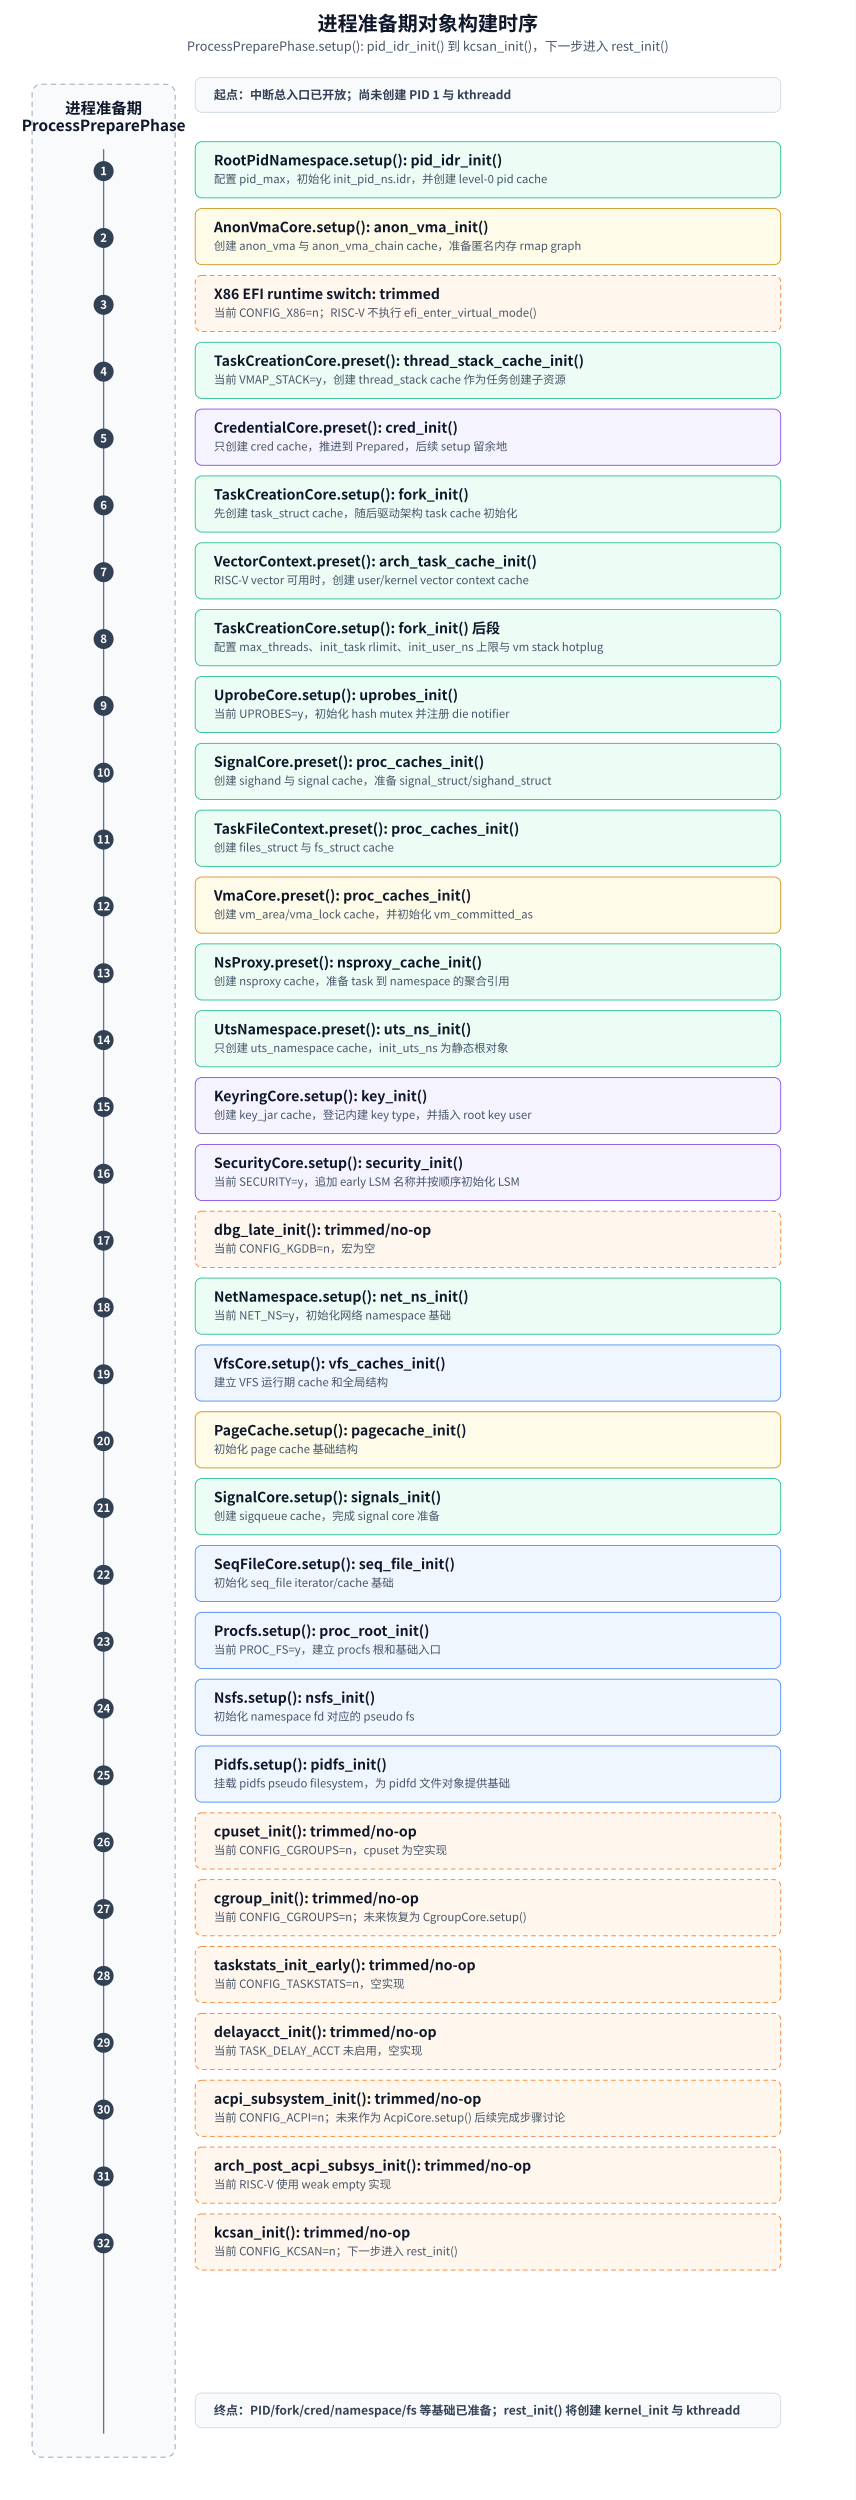
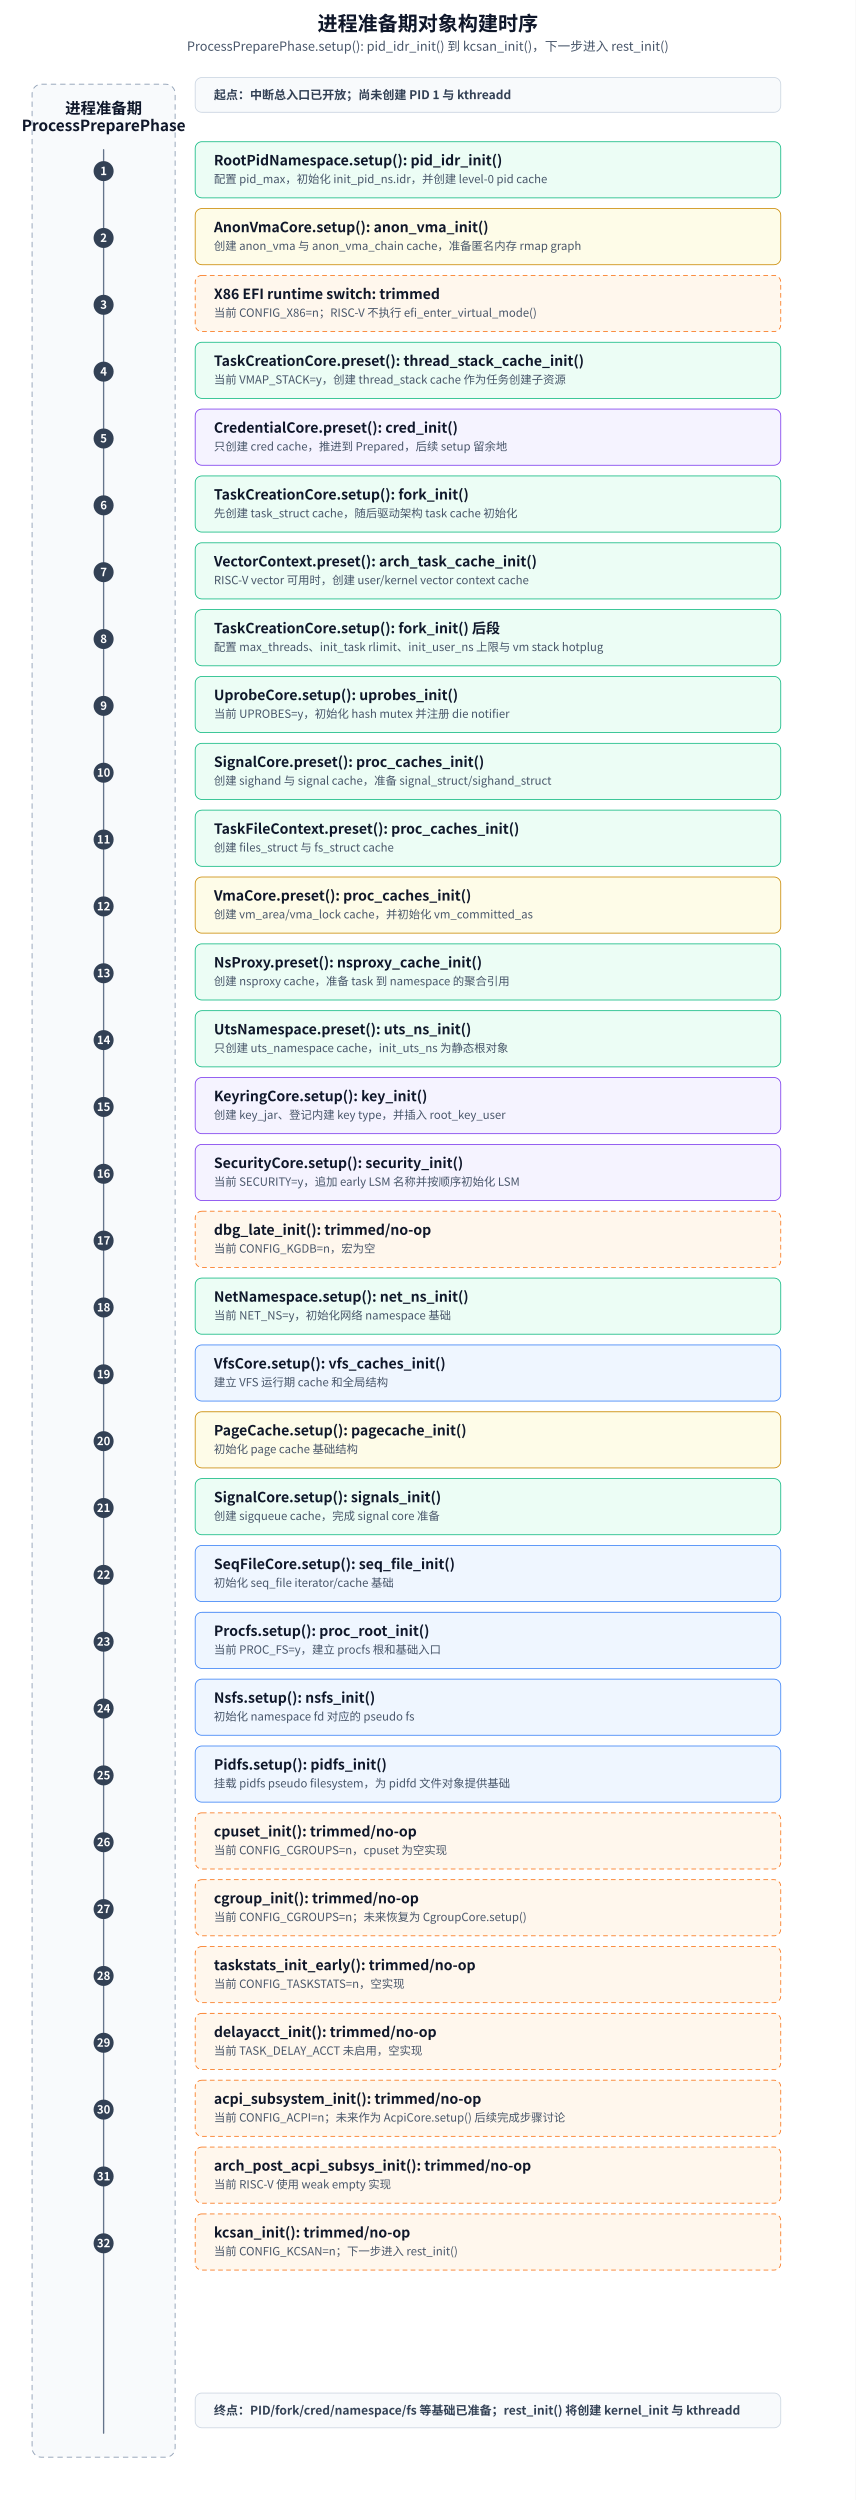
<svg xmlns="http://www.w3.org/2000/svg" width="1280" height="3740" viewBox="0 0 1280 3740" role="img" aria-labelledby="title desc">
  <defs>
    <style>
      text { font-family: "Microsoft YaHei", "Noto Sans CJK SC", "Source Han Sans SC", Arial, sans-serif; fill: #0f172a; }
      .title { font-size: 30px; font-weight: 600; }
      .subtitle { font-size: 19px; fill: #475569; }
      .lane { fill: #f8fafc; stroke: #94a3b8; stroke-width: 1.4; stroke-dasharray: 8 6; }
      .box { fill: #ffffff; stroke: #334155; stroke-width: 1.2; }
      .stage { fill: #f8fafc; stroke: #cbd5e1; stroke-width: 1.2; }
      .formal { fill: #ecfdf5; stroke: #10b981; }
      .proc { fill: #ecfdf5; stroke: #10b981; }
      .mm { fill: #fefce8; stroke: #ca8a04; }
      .fs { fill: #eff6ff; stroke: #3b82f6; }
      .sec { fill: #f5f3ff; stroke: #7c3aed; }
      .trimmed { fill: #fff7ed; stroke: #f97316; stroke-dasharray: 7 5; }
      .obj { font-size: 23px; font-weight: 600; dominant-baseline: middle; }
      .line1 { font-size: 21px; font-weight: 600; dominant-baseline: middle; }
      .line2 { font-size: 17px; fill: #475569; dominant-baseline: middle; }
      .boundary { font-size: 18px; font-weight: 600; fill: #334155; dominant-baseline: middle; }
      .num { font-size: 17px; font-weight: 600; fill: #ffffff; text-anchor: middle; dominant-baseline: middle; }
      .timeline { stroke: #64748b; stroke-width: 2; stroke-linecap: round; }
      .dot { fill: #334155; }
    </style>
  </defs>
  <rect x="0" y="0" width="1280" height="3740" fill="#ffffff" />
  <text x="640" y="46" text-anchor="middle" class="title">进程准备期对象构建时序</text>
  <text x="640" y="76" text-anchor="middle" class="subtitle">ProcessPreparePhase.setup(): pid_idr_init() 到 kcsan_init()，下一步进入 rest_init()</text>
  <rect x="48" y="126" width="214" height="3550" rx="14" class="lane" />
  <text x="155" y="162" text-anchor="middle" class="obj">进程准备期</text>
  <text x="155" y="188" text-anchor="middle" class="obj">ProcessPreparePhase</text>
  <line x1="155" y1="224" x2="155" y2="3640" class="timeline" />
  <rect x="292" y="116" width="876" height="52" rx="10" class="stage" />
  <text x="320" y="142" class="boundary">起点：中断总入口已开放；尚未创建 PID 1 与 kthreadd</text>
  <g transform="translate(0 -48)">
    <g transform="translate(0 56)">
      <circle cx="155" cy="248" r="15" class="dot" />
      <text x="155" y="248" class="num">1</text>
      <rect x="292" y="204" width="876" height="84" rx="10" class="box proc" />
      <text x="320" y="232" class="line1">RootPidNamespace.setup(): pid_idr_init()</text>
      <text x="320" y="260" class="line2">配置 pid_max，初始化 init_pid_ns.idr，并创建 level-0 pid cache</text>
    </g>
    <g transform="translate(0 156)">
      <circle cx="155" cy="248" r="15" class="dot" />
      <text x="155" y="248" class="num">2</text>
      <rect x="292" y="204" width="876" height="84" rx="10" class="box mm" />
      <text x="320" y="232" class="line1">AnonVmaCore.setup(): anon_vma_init()</text>
      <text x="320" y="260" class="line2">创建 anon_vma 与 anon_vma_chain cache，准备匿名内存 rmap graph</text>
    </g>
    <g transform="translate(0 256)">
      <circle cx="155" cy="248" r="15" class="dot" />
      <text x="155" y="248" class="num">3</text>
      <rect x="292" y="204" width="876" height="84" rx="10" class="box trimmed" />
      <text x="320" y="232" class="line1">X86 EFI runtime switch: trimmed</text>
      <text x="320" y="260" class="line2">当前 CONFIG_X86=n；RISC-V 不执行 efi_enter_virtual_mode()</text>
    </g>
    <g transform="translate(0 356)">
      <circle cx="155" cy="248" r="15" class="dot" />
      <text x="155" y="248" class="num">4</text>
      <rect x="292" y="204" width="876" height="84" rx="10" class="box proc" />
      <text x="320" y="232" class="line1">TaskCreationCore.preset(): thread_stack_cache_init()</text>
      <text x="320" y="260" class="line2">当前 VMAP_STACK=y，创建 thread_stack cache 作为任务创建子资源</text>
    </g>
    <g transform="translate(0 456)">
      <circle cx="155" cy="248" r="15" class="dot" />
      <text x="155" y="248" class="num">5</text>
      <rect x="292" y="204" width="876" height="84" rx="10" class="box sec" />
      <text x="320" y="232" class="line1">CredentialCore.preset(): cred_init()</text>
      <text x="320" y="260" class="line2">只创建 cred cache，推进到 Prepared，后续 setup 留余地</text>
    </g>
    <g transform="translate(0 556)">
      <circle cx="155" cy="248" r="15" class="dot" />
      <text x="155" y="248" class="num">6</text>
      <rect x="292" y="204" width="876" height="84" rx="10" class="box proc" />
      <text x="320" y="232" class="line1">TaskCreationCore.setup(): fork_init()</text>
      <text x="320" y="260" class="line2">先创建 task_struct cache，随后驱动架构 task cache 初始化</text>
    </g>
    <g transform="translate(0 656)">
      <circle cx="155" cy="248" r="15" class="dot" />
      <text x="155" y="248" class="num">7</text>
      <rect x="292" y="204" width="876" height="84" rx="10" class="box proc" />
      <text x="320" y="232" class="line1">VectorContext.preset(): arch_task_cache_init()</text>
      <text x="320" y="260" class="line2">RISC-V vector 可用时，创建 user/kernel vector context cache</text>
    </g>
    <g transform="translate(0 756)">
      <circle cx="155" cy="248" r="15" class="dot" />
      <text x="155" y="248" class="num">8</text>
      <rect x="292" y="204" width="876" height="84" rx="10" class="box proc" />
      <text x="320" y="232" class="line1">TaskCreationCore.setup(): fork_init() 后段</text>
      <text x="320" y="260" class="line2">配置 max_threads、init_task rlimit、init_user_ns 上限与 vm stack hotplug</text>
    </g>
    <g transform="translate(0 856)">
      <circle cx="155" cy="248" r="15" class="dot" />
      <text x="155" y="248" class="num">9</text>
      <rect x="292" y="204" width="876" height="84" rx="10" class="box proc" />
      <text x="320" y="232" class="line1">UprobeCore.setup(): uprobes_init()</text>
      <text x="320" y="260" class="line2">当前 UPROBES=y，初始化 hash mutex 并注册 die notifier</text>
    </g>
    <g transform="translate(0 956)">
      <circle cx="155" cy="248" r="15" class="dot" />
      <text x="155" y="248" class="num">10</text>
      <rect x="292" y="204" width="876" height="84" rx="10" class="box proc" />
      <text x="320" y="232" class="line1">SignalCore.preset(): proc_caches_init()</text>
      <text x="320" y="260" class="line2">创建 sighand 与 signal cache，准备 signal_struct/sighand_struct</text>
    </g>
    <g transform="translate(0 1056)">
      <circle cx="155" cy="248" r="15" class="dot" />
      <text x="155" y="248" class="num">11</text>
      <rect x="292" y="204" width="876" height="84" rx="10" class="box proc" />
      <text x="320" y="232" class="line1">TaskFileContext.preset(): proc_caches_init()</text>
      <text x="320" y="260" class="line2">创建 files_struct 与 fs_struct cache</text>
    </g>
    <g transform="translate(0 1156)">
      <circle cx="155" cy="248" r="15" class="dot" />
      <text x="155" y="248" class="num">12</text>
      <rect x="292" y="204" width="876" height="84" rx="10" class="box mm" />
      <text x="320" y="232" class="line1">VmaCore.preset(): proc_caches_init()</text>
      <text x="320" y="260" class="line2">创建 vm_area/vma_lock cache，并初始化 vm_committed_as</text>
    </g>
    <g transform="translate(0 1256)">
      <circle cx="155" cy="248" r="15" class="dot" />
      <text x="155" y="248" class="num">13</text>
      <rect x="292" y="204" width="876" height="84" rx="10" class="box proc" />
      <text x="320" y="232" class="line1">NsProxy.preset(): nsproxy_cache_init()</text>
      <text x="320" y="260" class="line2">创建 nsproxy cache，准备 task 到 namespace 的聚合引用</text>
    </g>
    <g transform="translate(0 1356)">
      <circle cx="155" cy="248" r="15" class="dot" />
      <text x="155" y="248" class="num">14</text>
      <rect x="292" y="204" width="876" height="84" rx="10" class="box proc" />
      <text x="320" y="232" class="line1">UtsNamespace.preset(): uts_ns_init()</text>
      <text x="320" y="260" class="line2">只创建 uts_namespace cache，init_uts_ns 为静态根对象</text>
    </g>
    <g transform="translate(0 1456)">
      <circle cx="155" cy="248" r="15" class="dot" />
      <text x="155" y="248" class="num">15</text>
      <rect x="292" y="204" width="876" height="84" rx="10" class="box sec" />
      <text x="320" y="232" class="line1">KeyringCore.setup(): key_init()</text>
-       <text x="320" y="260" class="line2">创建 key_jar cache，登记内建 key type，并插入 root key user</text>
+       <text x="320" y="260" class="line2">创建 key_jar、登记内建 key type，并插入 root_key_user</text>
    </g>
    <g transform="translate(0 1556)">
      <circle cx="155" cy="248" r="15" class="dot" />
      <text x="155" y="248" class="num">16</text>
      <rect x="292" y="204" width="876" height="84" rx="10" class="box sec" />
      <text x="320" y="232" class="line1">SecurityCore.setup(): security_init()</text>
      <text x="320" y="260" class="line2">当前 SECURITY=y，追加 early LSM 名称并按顺序初始化 LSM</text>
    </g>
    <g transform="translate(0 1656)">
      <circle cx="155" cy="248" r="15" class="dot" />
      <text x="155" y="248" class="num">17</text>
      <rect x="292" y="204" width="876" height="84" rx="10" class="box trimmed" />
      <text x="320" y="232" class="line1">dbg_late_init(): trimmed/no-op</text>
      <text x="320" y="260" class="line2">当前 CONFIG_KGDB=n，宏为空</text>
    </g>
    <g transform="translate(0 1756)">
      <circle cx="155" cy="248" r="15" class="dot" />
      <text x="155" y="248" class="num">18</text>
      <rect x="292" y="204" width="876" height="84" rx="10" class="box proc" />
      <text x="320" y="232" class="line1">NetNamespace.setup(): net_ns_init()</text>
      <text x="320" y="260" class="line2">当前 NET_NS=y，初始化网络 namespace 基础</text>
    </g>
    <g transform="translate(0 1856)">
      <circle cx="155" cy="248" r="15" class="dot" />
      <text x="155" y="248" class="num">19</text>
      <rect x="292" y="204" width="876" height="84" rx="10" class="box fs" />
      <text x="320" y="232" class="line1">VfsCore.setup(): vfs_caches_init()</text>
      <text x="320" y="260" class="line2">建立 VFS 运行期 cache 和全局结构</text>
    </g>
    <g transform="translate(0 1956)">
      <circle cx="155" cy="248" r="15" class="dot" />
      <text x="155" y="248" class="num">20</text>
      <rect x="292" y="204" width="876" height="84" rx="10" class="box mm" />
      <text x="320" y="232" class="line1">PageCache.setup(): pagecache_init()</text>
      <text x="320" y="260" class="line2">初始化 page cache 基础结构</text>
    </g>
    <g transform="translate(0 2056)">
      <circle cx="155" cy="248" r="15" class="dot" />
      <text x="155" y="248" class="num">21</text>
      <rect x="292" y="204" width="876" height="84" rx="10" class="box proc" />
      <text x="320" y="232" class="line1">SignalCore.setup(): signals_init()</text>
      <text x="320" y="260" class="line2">创建 sigqueue cache，完成 signal core 准备</text>
    </g>
    <g transform="translate(0 2156)">
      <circle cx="155" cy="248" r="15" class="dot" />
      <text x="155" y="248" class="num">22</text>
      <rect x="292" y="204" width="876" height="84" rx="10" class="box fs" />
      <text x="320" y="232" class="line1">SeqFileCore.setup(): seq_file_init()</text>
      <text x="320" y="260" class="line2">初始化 seq_file iterator/cache 基础</text>
    </g>
    <g transform="translate(0 2256)">
      <circle cx="155" cy="248" r="15" class="dot" />
      <text x="155" y="248" class="num">23</text>
      <rect x="292" y="204" width="876" height="84" rx="10" class="box fs" />
      <text x="320" y="232" class="line1">Procfs.setup(): proc_root_init()</text>
      <text x="320" y="260" class="line2">当前 PROC_FS=y，建立 procfs 根和基础入口</text>
    </g>
    <g transform="translate(0 2356)">
      <circle cx="155" cy="248" r="15" class="dot" />
      <text x="155" y="248" class="num">24</text>
      <rect x="292" y="204" width="876" height="84" rx="10" class="box fs" />
      <text x="320" y="232" class="line1">Nsfs.setup(): nsfs_init()</text>
      <text x="320" y="260" class="line2">初始化 namespace fd 对应的 pseudo fs</text>
    </g>
    <g transform="translate(0 2456)">
      <circle cx="155" cy="248" r="15" class="dot" />
      <text x="155" y="248" class="num">25</text>
      <rect x="292" y="204" width="876" height="84" rx="10" class="box fs" />
      <text x="320" y="232" class="line1">Pidfs.setup(): pidfs_init()</text>
      <text x="320" y="260" class="line2">挂载 pidfs pseudo filesystem，为 pidfd 文件对象提供基础</text>
    </g>
    <g transform="translate(0 2556)">
      <circle cx="155" cy="248" r="15" class="dot" />
      <text x="155" y="248" class="num">26</text>
      <rect x="292" y="204" width="876" height="84" rx="10" class="box trimmed" />
      <text x="320" y="232" class="line1">cpuset_init(): trimmed/no-op</text>
      <text x="320" y="260" class="line2">当前 CONFIG_CGROUPS=n，cpuset 为空实现</text>
    </g>
    <g transform="translate(0 2656)">
      <circle cx="155" cy="248" r="15" class="dot" />
      <text x="155" y="248" class="num">27</text>
      <rect x="292" y="204" width="876" height="84" rx="10" class="box trimmed" />
      <text x="320" y="232" class="line1">cgroup_init(): trimmed/no-op</text>
      <text x="320" y="260" class="line2">当前 CONFIG_CGROUPS=n；未来恢复为 CgroupCore.setup()</text>
    </g>
    <g transform="translate(0 2756)">
      <circle cx="155" cy="248" r="15" class="dot" />
      <text x="155" y="248" class="num">28</text>
      <rect x="292" y="204" width="876" height="84" rx="10" class="box trimmed" />
      <text x="320" y="232" class="line1">taskstats_init_early(): trimmed/no-op</text>
      <text x="320" y="260" class="line2">当前 CONFIG_TASKSTATS=n，空实现</text>
    </g>
    <g transform="translate(0 2856)">
      <circle cx="155" cy="248" r="15" class="dot" />
      <text x="155" y="248" class="num">29</text>
      <rect x="292" y="204" width="876" height="84" rx="10" class="box trimmed" />
      <text x="320" y="232" class="line1">delayacct_init(): trimmed/no-op</text>
      <text x="320" y="260" class="line2">当前 TASK_DELAY_ACCT 未启用，空实现</text>
    </g>
    <g transform="translate(0 2956)">
      <circle cx="155" cy="248" r="15" class="dot" />
      <text x="155" y="248" class="num">30</text>
      <rect x="292" y="204" width="876" height="84" rx="10" class="box trimmed" />
      <text x="320" y="232" class="line1">acpi_subsystem_init(): trimmed/no-op</text>
      <text x="320" y="260" class="line2">当前 CONFIG_ACPI=n；未来作为 AcpiCore.setup() 后续完成步骤讨论</text>
    </g>
    <g transform="translate(0 3056)">
      <circle cx="155" cy="248" r="15" class="dot" />
      <text x="155" y="248" class="num">31</text>
      <rect x="292" y="204" width="876" height="84" rx="10" class="box trimmed" />
      <text x="320" y="232" class="line1">arch_post_acpi_subsys_init(): trimmed/no-op</text>
      <text x="320" y="260" class="line2">当前 RISC-V 使用 weak empty 实现</text>
    </g>
    <g transform="translate(0 3156)">
      <circle cx="155" cy="248" r="15" class="dot" />
      <text x="155" y="248" class="num">32</text>
      <rect x="292" y="204" width="876" height="84" rx="10" class="box trimmed" />
      <text x="320" y="232" class="line1">kcsan_init(): trimmed/no-op</text>
      <text x="320" y="260" class="line2">当前 CONFIG_KCSAN=n；下一步进入 rest_init()</text>
    </g>
  </g>
  <rect x="292" y="3580" width="876" height="52" rx="10" class="stage" />
  <text x="320" y="3606" class="boundary">终点：PID/fork/cred/namespace/fs 等基础已准备；rest_init() 将创建 kernel_init 与 kthreadd</text>
</svg>
